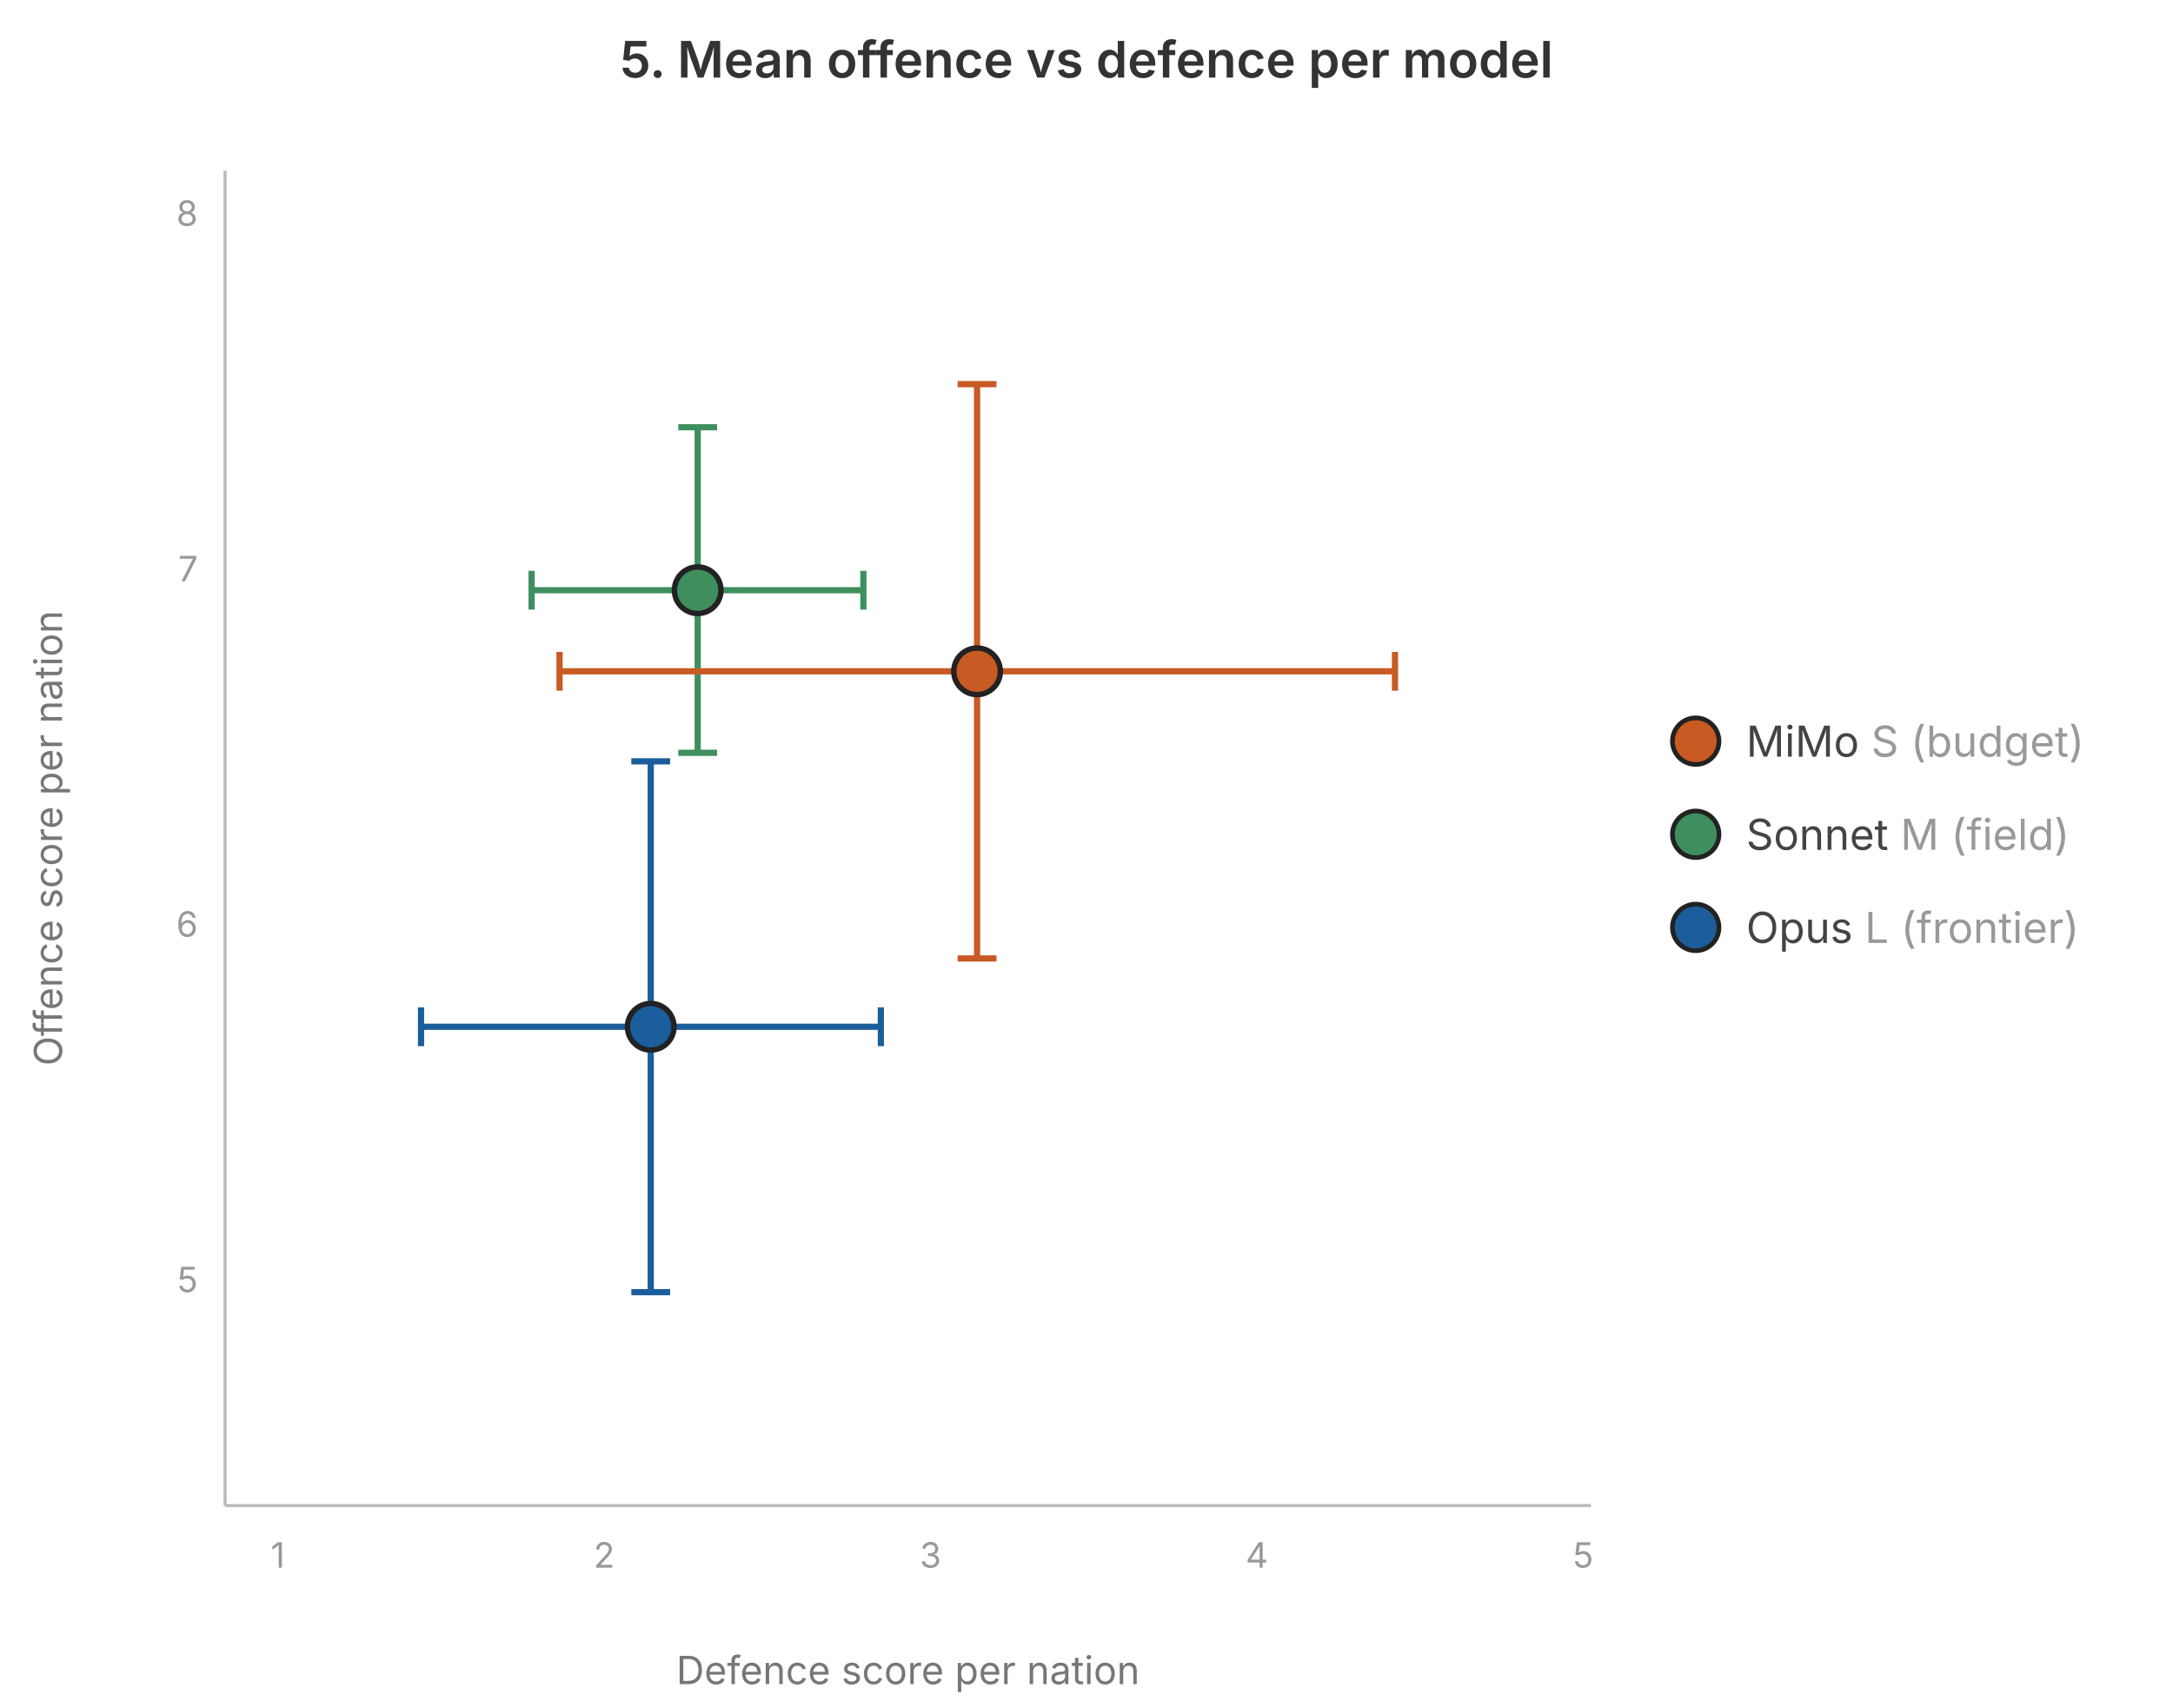
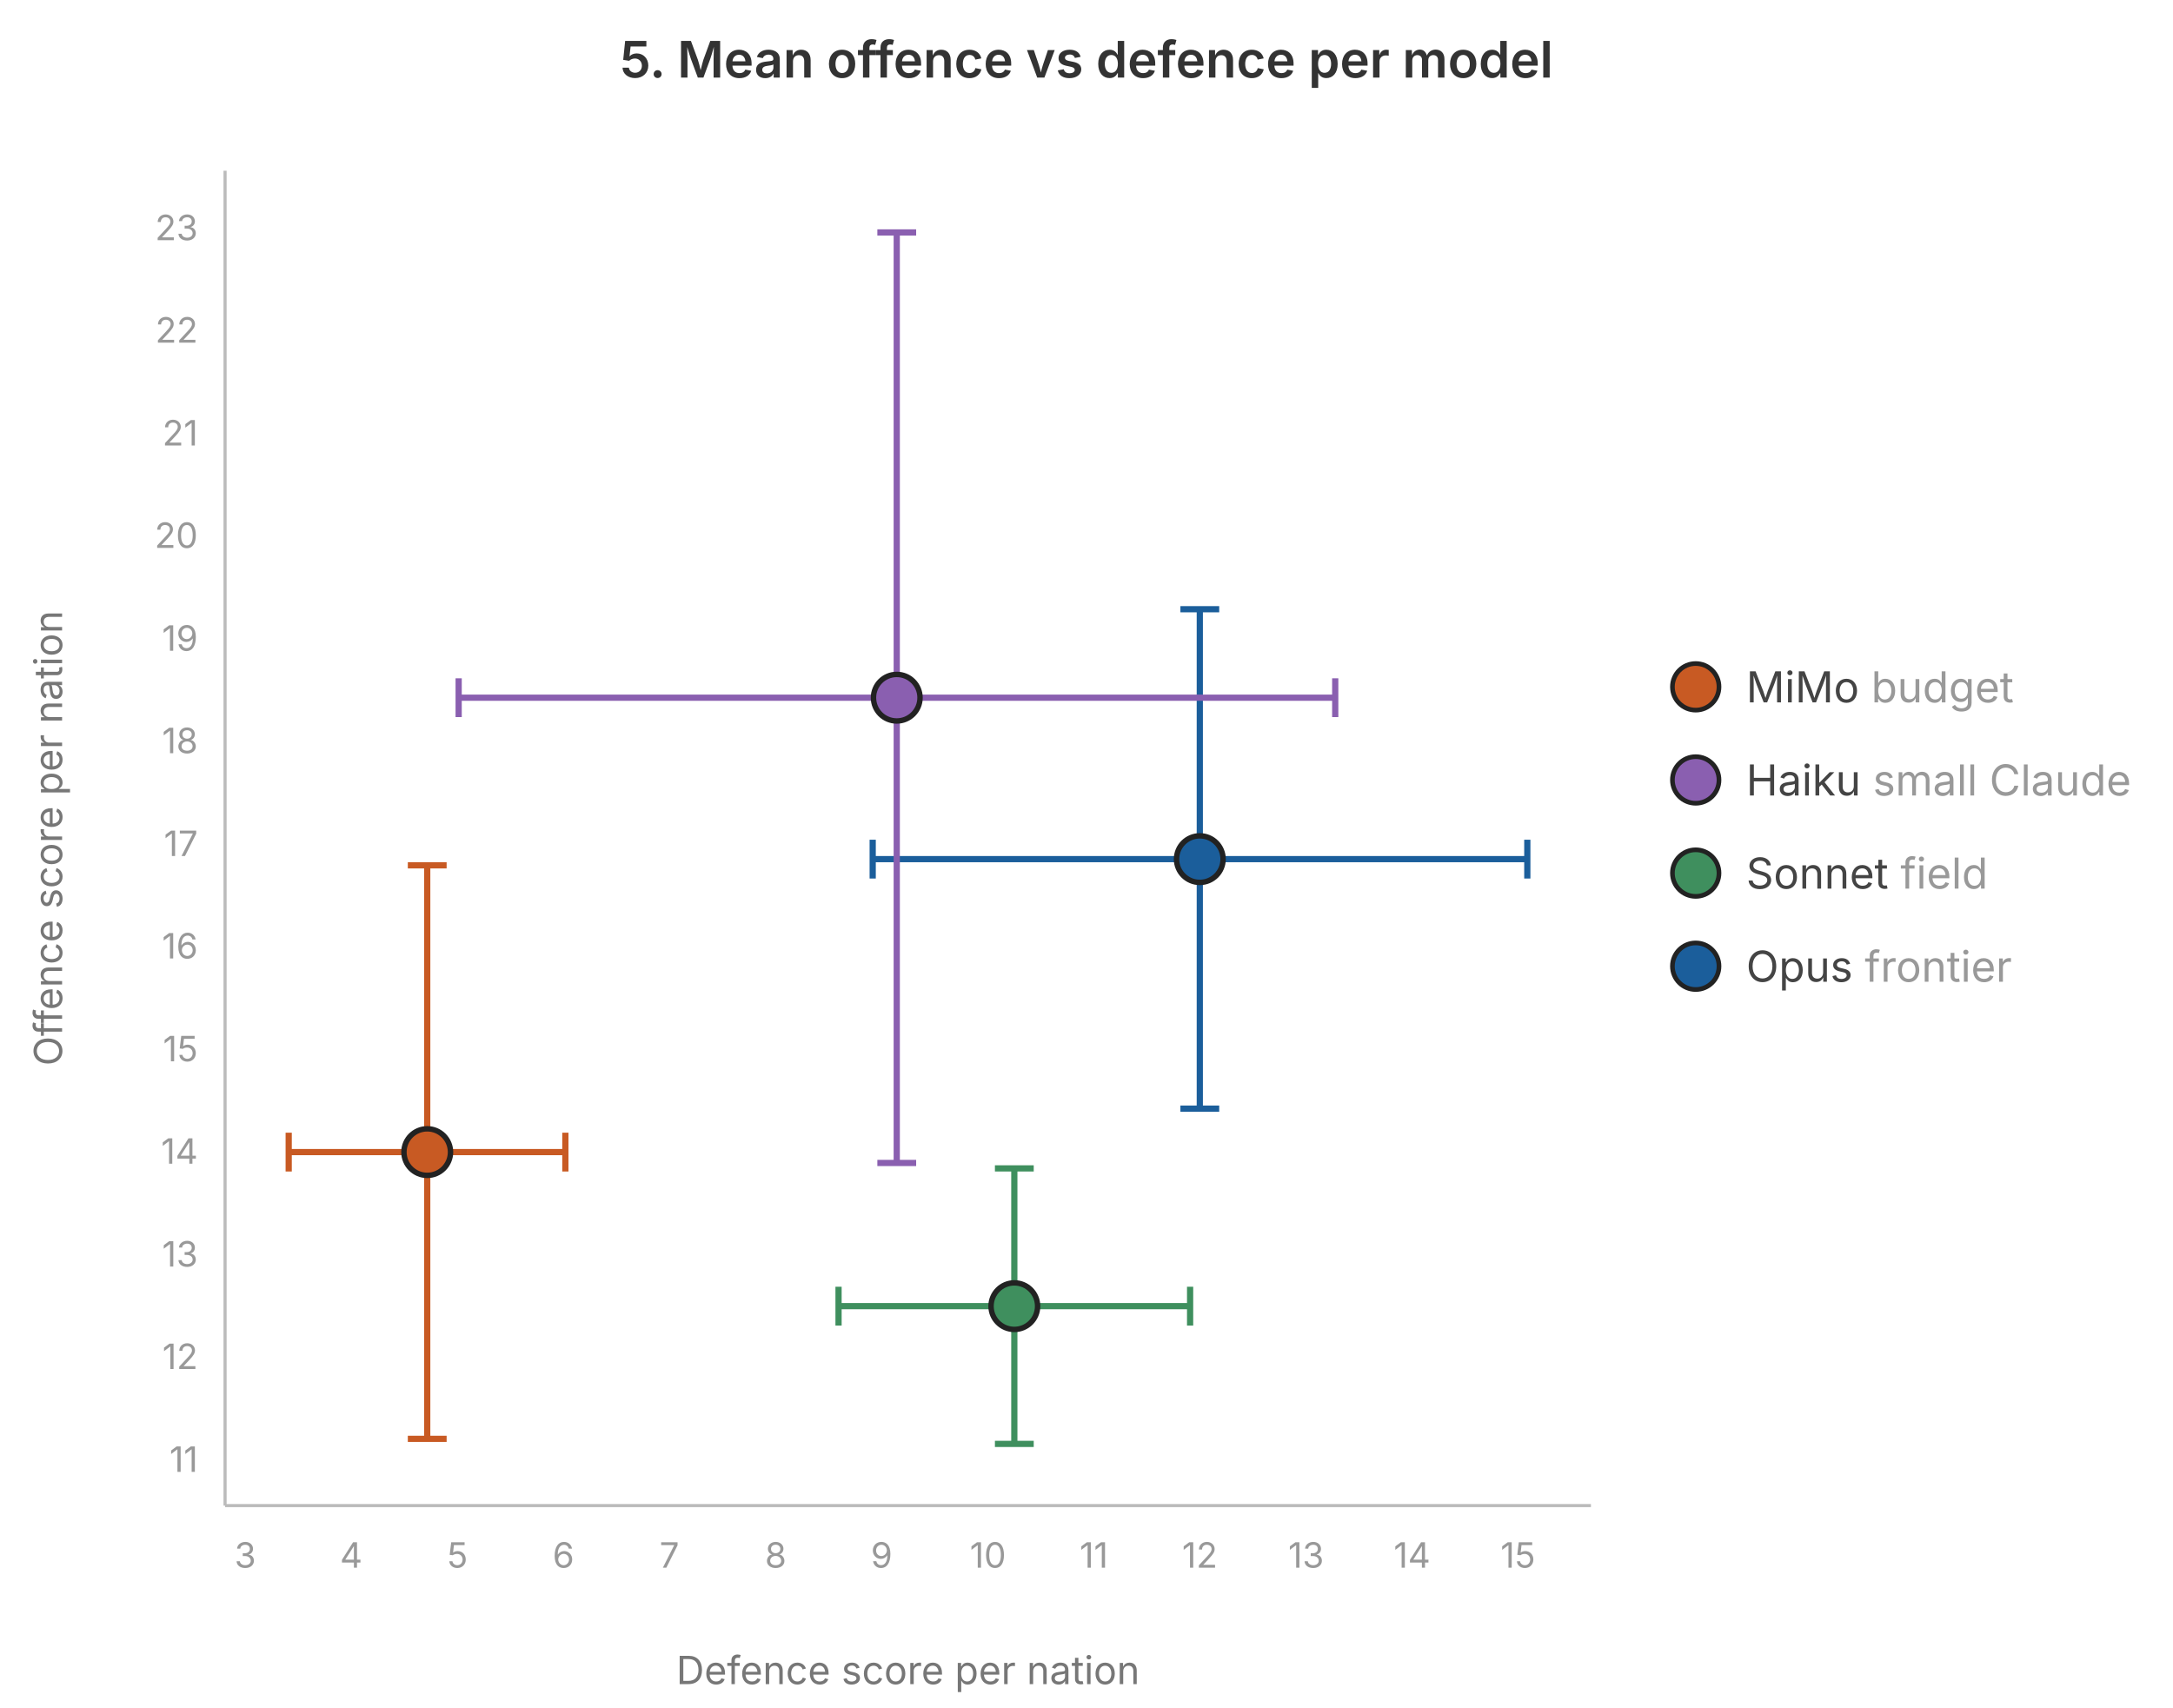
<svg xmlns="http://www.w3.org/2000/svg" viewBox="0 0 560 440" font-family="-apple-system, system-ui, sans-serif" width="560" height="440">
  <text x="280" y="20" text-anchor="middle" font-size="13" font-weight="600" fill="#333">5. Mean offence vs defence per model</text>
  <line x1="58" y1="44" x2="58" y2="388" stroke="#bbb" stroke-width="0.8" />
  <line x1="58" y1="388" x2="410" y2="388" stroke="#bbb" stroke-width="0.8" />
-   <text x="71.6" y="404" text-anchor="middle" font-size="9" fill="#999">1</text>
-   <text x="155.7" y="404" text-anchor="middle" font-size="9" fill="#999">2</text>
-   <text x="239.8" y="404" text-anchor="middle" font-size="9" fill="#999">3</text>
-   <text x="323.9" y="404" text-anchor="middle" font-size="9" fill="#999">4</text>
-   <text x="408.0" y="404" text-anchor="middle" font-size="9" fill="#999">5</text>
-   <text x="51" y="333.0" text-anchor="end" font-size="9" fill="#999">5</text>
-   <text x="51" y="241.4" text-anchor="end" font-size="9" fill="#999">6</text>
-   <text x="51" y="149.8" text-anchor="end" font-size="9" fill="#999">7</text>
-   <text x="51" y="58.2" text-anchor="end" font-size="9" fill="#999">8</text>
+   <text x="63.2" y="404" text-anchor="middle" font-size="9" fill="#999">3</text>
+   <text x="90.5" y="404" text-anchor="middle" font-size="9" fill="#999">4</text>
+   <text x="117.9" y="404" text-anchor="middle" font-size="9" fill="#999">5</text>
+   <text x="145.2" y="404" text-anchor="middle" font-size="9" fill="#999">6</text>
+   <text x="172.5" y="404" text-anchor="middle" font-size="9" fill="#999">7</text>
+   <text x="199.9" y="404" text-anchor="middle" font-size="9" fill="#999">8</text>
+   <text x="227.2" y="404" text-anchor="middle" font-size="9" fill="#999">9</text>
+   <text x="254.6" y="404" text-anchor="middle" font-size="9" fill="#999">10</text>
+   <text x="281.9" y="404" text-anchor="middle" font-size="9" fill="#999">11</text>
+   <text x="309.2" y="404" text-anchor="middle" font-size="9" fill="#999">12</text>
+   <text x="336.6" y="404" text-anchor="middle" font-size="9" fill="#999">13</text>
+   <text x="363.9" y="404" text-anchor="middle" font-size="9" fill="#999">14</text>
+   <text x="391.2" y="404" text-anchor="middle" font-size="9" fill="#999">15</text>
+   <text x="51" y="379.3" text-anchor="end" font-size="9" fill="#999">11</text>
+   <text x="51" y="352.8" text-anchor="end" font-size="9" fill="#999">12</text>
+   <text x="51" y="326.4" text-anchor="end" font-size="9" fill="#999">13</text>
+   <text x="51" y="299.9" text-anchor="end" font-size="9" fill="#999">14</text>
+   <text x="51" y="273.5" text-anchor="end" font-size="9" fill="#999">15</text>
+   <text x="51" y="247.0" text-anchor="end" font-size="9" fill="#999">16</text>
+   <text x="51" y="220.6" text-anchor="end" font-size="9" fill="#999">17</text>
+   <text x="51" y="194.1" text-anchor="end" font-size="9" fill="#999">18</text>
+   <text x="51" y="167.7" text-anchor="end" font-size="9" fill="#999">19</text>
+   <text x="51" y="141.2" text-anchor="end" font-size="9" fill="#999">20</text>
+   <text x="51" y="114.8" text-anchor="end" font-size="9" fill="#999">21</text>
+   <text x="51" y="88.3" text-anchor="end" font-size="9" fill="#999">22</text>
+   <text x="51" y="61.9" text-anchor="end" font-size="9" fill="#999">23</text>
  <text x="234" y="434" text-anchor="middle" font-size="10" fill="#777">Defence score per nation</text>
  <text x="16" y="216" font-size="10" fill="#777" transform="rotate(-90 16 216)" text-anchor="middle">Offence score per nation</text>
-   <line x1="108.5" y1="264.6" x2="227.0" y2="264.6" stroke="#1b5e9b" stroke-width="1.6" />
-   <line x1="108.5" y1="259.6" x2="108.5" y2="269.6" stroke="#1b5e9b" stroke-width="1.6" />
-   <line x1="227.0" y1="259.6" x2="227.0" y2="269.6" stroke="#1b5e9b" stroke-width="1.6" />
-   <line x1="167.7" y1="333.0" x2="167.7" y2="196.2" stroke="#1b5e9b" stroke-width="1.6" />
-   <line x1="162.7" y1="333.0" x2="172.7" y2="333.0" stroke="#1b5e9b" stroke-width="1.6" />
-   <line x1="162.7" y1="196.2" x2="172.7" y2="196.2" stroke="#1b5e9b" stroke-width="1.6" />
-   <circle cx="167.7" cy="264.6" r="6" fill="#1b5e9b" stroke="#222" stroke-width="1.4" />
-   <line x1="137.0" y1="152.1" x2="222.5" y2="152.1" stroke="#3f8f5e" stroke-width="1.6" />
-   <line x1="137.0" y1="147.1" x2="137.0" y2="157.1" stroke="#3f8f5e" stroke-width="1.6" />
-   <line x1="222.5" y1="147.1" x2="222.5" y2="157.1" stroke="#3f8f5e" stroke-width="1.6" />
-   <line x1="179.8" y1="194.0" x2="179.8" y2="110.1" stroke="#3f8f5e" stroke-width="1.6" />
-   <line x1="174.8" y1="194.0" x2="184.8" y2="194.0" stroke="#3f8f5e" stroke-width="1.6" />
-   <line x1="174.8" y1="110.1" x2="184.8" y2="110.1" stroke="#3f8f5e" stroke-width="1.6" />
-   <circle cx="179.8" cy="152.1" r="6" fill="#3f8f5e" stroke="#222" stroke-width="1.4" />
-   <line x1="144.2" y1="173.0" x2="359.5" y2="173.0" stroke="#c85a23" stroke-width="1.6" />
-   <line x1="144.2" y1="168.0" x2="144.2" y2="178.0" stroke="#c85a23" stroke-width="1.6" />
-   <line x1="359.5" y1="168.0" x2="359.5" y2="178.0" stroke="#c85a23" stroke-width="1.6" />
-   <line x1="251.8" y1="247.0" x2="251.8" y2="99.0" stroke="#c85a23" stroke-width="1.6" />
-   <line x1="246.8" y1="247.0" x2="256.8" y2="247.0" stroke="#c85a23" stroke-width="1.6" />
-   <line x1="246.8" y1="99.0" x2="256.8" y2="99.0" stroke="#c85a23" stroke-width="1.6" />
-   <circle cx="251.8" cy="173.0" r="6" fill="#c85a23" stroke="#222" stroke-width="1.4" />
-   <circle cx="437" cy="191" r="6" fill="#c85a23" stroke="#222" stroke-width="1.2" />
-   <text x="450" y="195" font-size="11" fill="#444">MiMo <tspan fill="#999">S (budget)</tspan>
+   <line x1="224.9" y1="221.4" x2="393.6" y2="221.4" stroke="#1b5e9b" stroke-width="1.6" />
+   <line x1="224.9" y1="216.4" x2="224.9" y2="226.4" stroke="#1b5e9b" stroke-width="1.6" />
+   <line x1="393.6" y1="216.4" x2="393.6" y2="226.4" stroke="#1b5e9b" stroke-width="1.6" />
+   <line x1="309.2" y1="285.7" x2="309.2" y2="157.0" stroke="#1b5e9b" stroke-width="1.6" />
+   <line x1="304.2" y1="285.7" x2="314.2" y2="285.7" stroke="#1b5e9b" stroke-width="1.6" />
+   <line x1="304.2" y1="157.0" x2="314.2" y2="157.0" stroke="#1b5e9b" stroke-width="1.6" />
+   <circle cx="309.2" cy="221.4" r="6" fill="#1b5e9b" stroke="#222" stroke-width="1.4" />
+   <line x1="216.1" y1="336.6" x2="306.7" y2="336.6" stroke="#3f8f5e" stroke-width="1.6" />
+   <line x1="216.1" y1="331.6" x2="216.1" y2="341.6" stroke="#3f8f5e" stroke-width="1.6" />
+   <line x1="306.7" y1="331.6" x2="306.7" y2="341.6" stroke="#3f8f5e" stroke-width="1.6" />
+   <line x1="261.4" y1="372.1" x2="261.4" y2="301.1" stroke="#3f8f5e" stroke-width="1.6" />
+   <line x1="256.4" y1="372.1" x2="266.4" y2="372.1" stroke="#3f8f5e" stroke-width="1.6" />
+   <line x1="256.4" y1="301.1" x2="266.4" y2="301.1" stroke="#3f8f5e" stroke-width="1.6" />
+   <circle cx="261.4" cy="336.6" r="6" fill="#3f8f5e" stroke="#222" stroke-width="1.4" />
+   <line x1="118.2" y1="179.8" x2="344.1" y2="179.8" stroke="#8a5fb0" stroke-width="1.6" />
+   <line x1="118.2" y1="174.8" x2="118.2" y2="184.8" stroke="#8a5fb0" stroke-width="1.6" />
+   <line x1="344.1" y1="174.8" x2="344.1" y2="184.8" stroke="#8a5fb0" stroke-width="1.6" />
+   <line x1="231.1" y1="299.7" x2="231.1" y2="59.9" stroke="#8a5fb0" stroke-width="1.6" />
+   <line x1="226.1" y1="299.7" x2="236.1" y2="299.7" stroke="#8a5fb0" stroke-width="1.6" />
+   <line x1="226.1" y1="59.9" x2="236.1" y2="59.9" stroke="#8a5fb0" stroke-width="1.6" />
+   <circle cx="231.1" cy="179.8" r="6" fill="#8a5fb0" stroke="#222" stroke-width="1.4" />
+   <line x1="74.4" y1="296.9" x2="145.7" y2="296.9" stroke="#c85a23" stroke-width="1.6" />
+   <line x1="74.4" y1="291.9" x2="74.4" y2="301.9" stroke="#c85a23" stroke-width="1.6" />
+   <line x1="145.7" y1="291.9" x2="145.7" y2="301.9" stroke="#c85a23" stroke-width="1.6" />
+   <line x1="110.1" y1="370.8" x2="110.1" y2="223.0" stroke="#c85a23" stroke-width="1.6" />
+   <line x1="105.1" y1="370.8" x2="115.1" y2="370.8" stroke="#c85a23" stroke-width="1.6" />
+   <line x1="105.1" y1="223.0" x2="115.1" y2="223.0" stroke="#c85a23" stroke-width="1.6" />
+   <circle cx="110.1" cy="296.9" r="6" fill="#c85a23" stroke="#222" stroke-width="1.4" />
+   <circle cx="437" cy="177" r="6" fill="#c85a23" stroke="#222" stroke-width="1.2" />
+   <text x="450" y="181" font-size="11" fill="#444">MiMo <tspan fill="#999">budget</tspan>
  </text>
-   <circle cx="437" cy="215" r="6" fill="#3f8f5e" stroke="#222" stroke-width="1.2" />
-   <text x="450" y="219" font-size="11" fill="#444">Sonnet <tspan fill="#999">M (field)</tspan>
+   <circle cx="437" cy="201" r="6" fill="#8a5fb0" stroke="#222" stroke-width="1.2" />
+   <text x="450" y="205" font-size="11" fill="#444">Haiku <tspan fill="#999">small Claude</tspan>
  </text>
-   <circle cx="437" cy="239" r="6" fill="#1b5e9b" stroke="#222" stroke-width="1.2" />
-   <text x="450" y="243" font-size="11" fill="#444">Opus <tspan fill="#999">L (frontier)</tspan>
+   <circle cx="437" cy="225" r="6" fill="#3f8f5e" stroke="#222" stroke-width="1.2" />
+   <text x="450" y="229" font-size="11" fill="#444">Sonnet <tspan fill="#999">field</tspan>
+   </text>
+   <circle cx="437" cy="249" r="6" fill="#1b5e9b" stroke="#222" stroke-width="1.2" />
+   <text x="450" y="253" font-size="11" fill="#444">Opus <tspan fill="#999">frontier</tspan>
  </text>
</svg>
